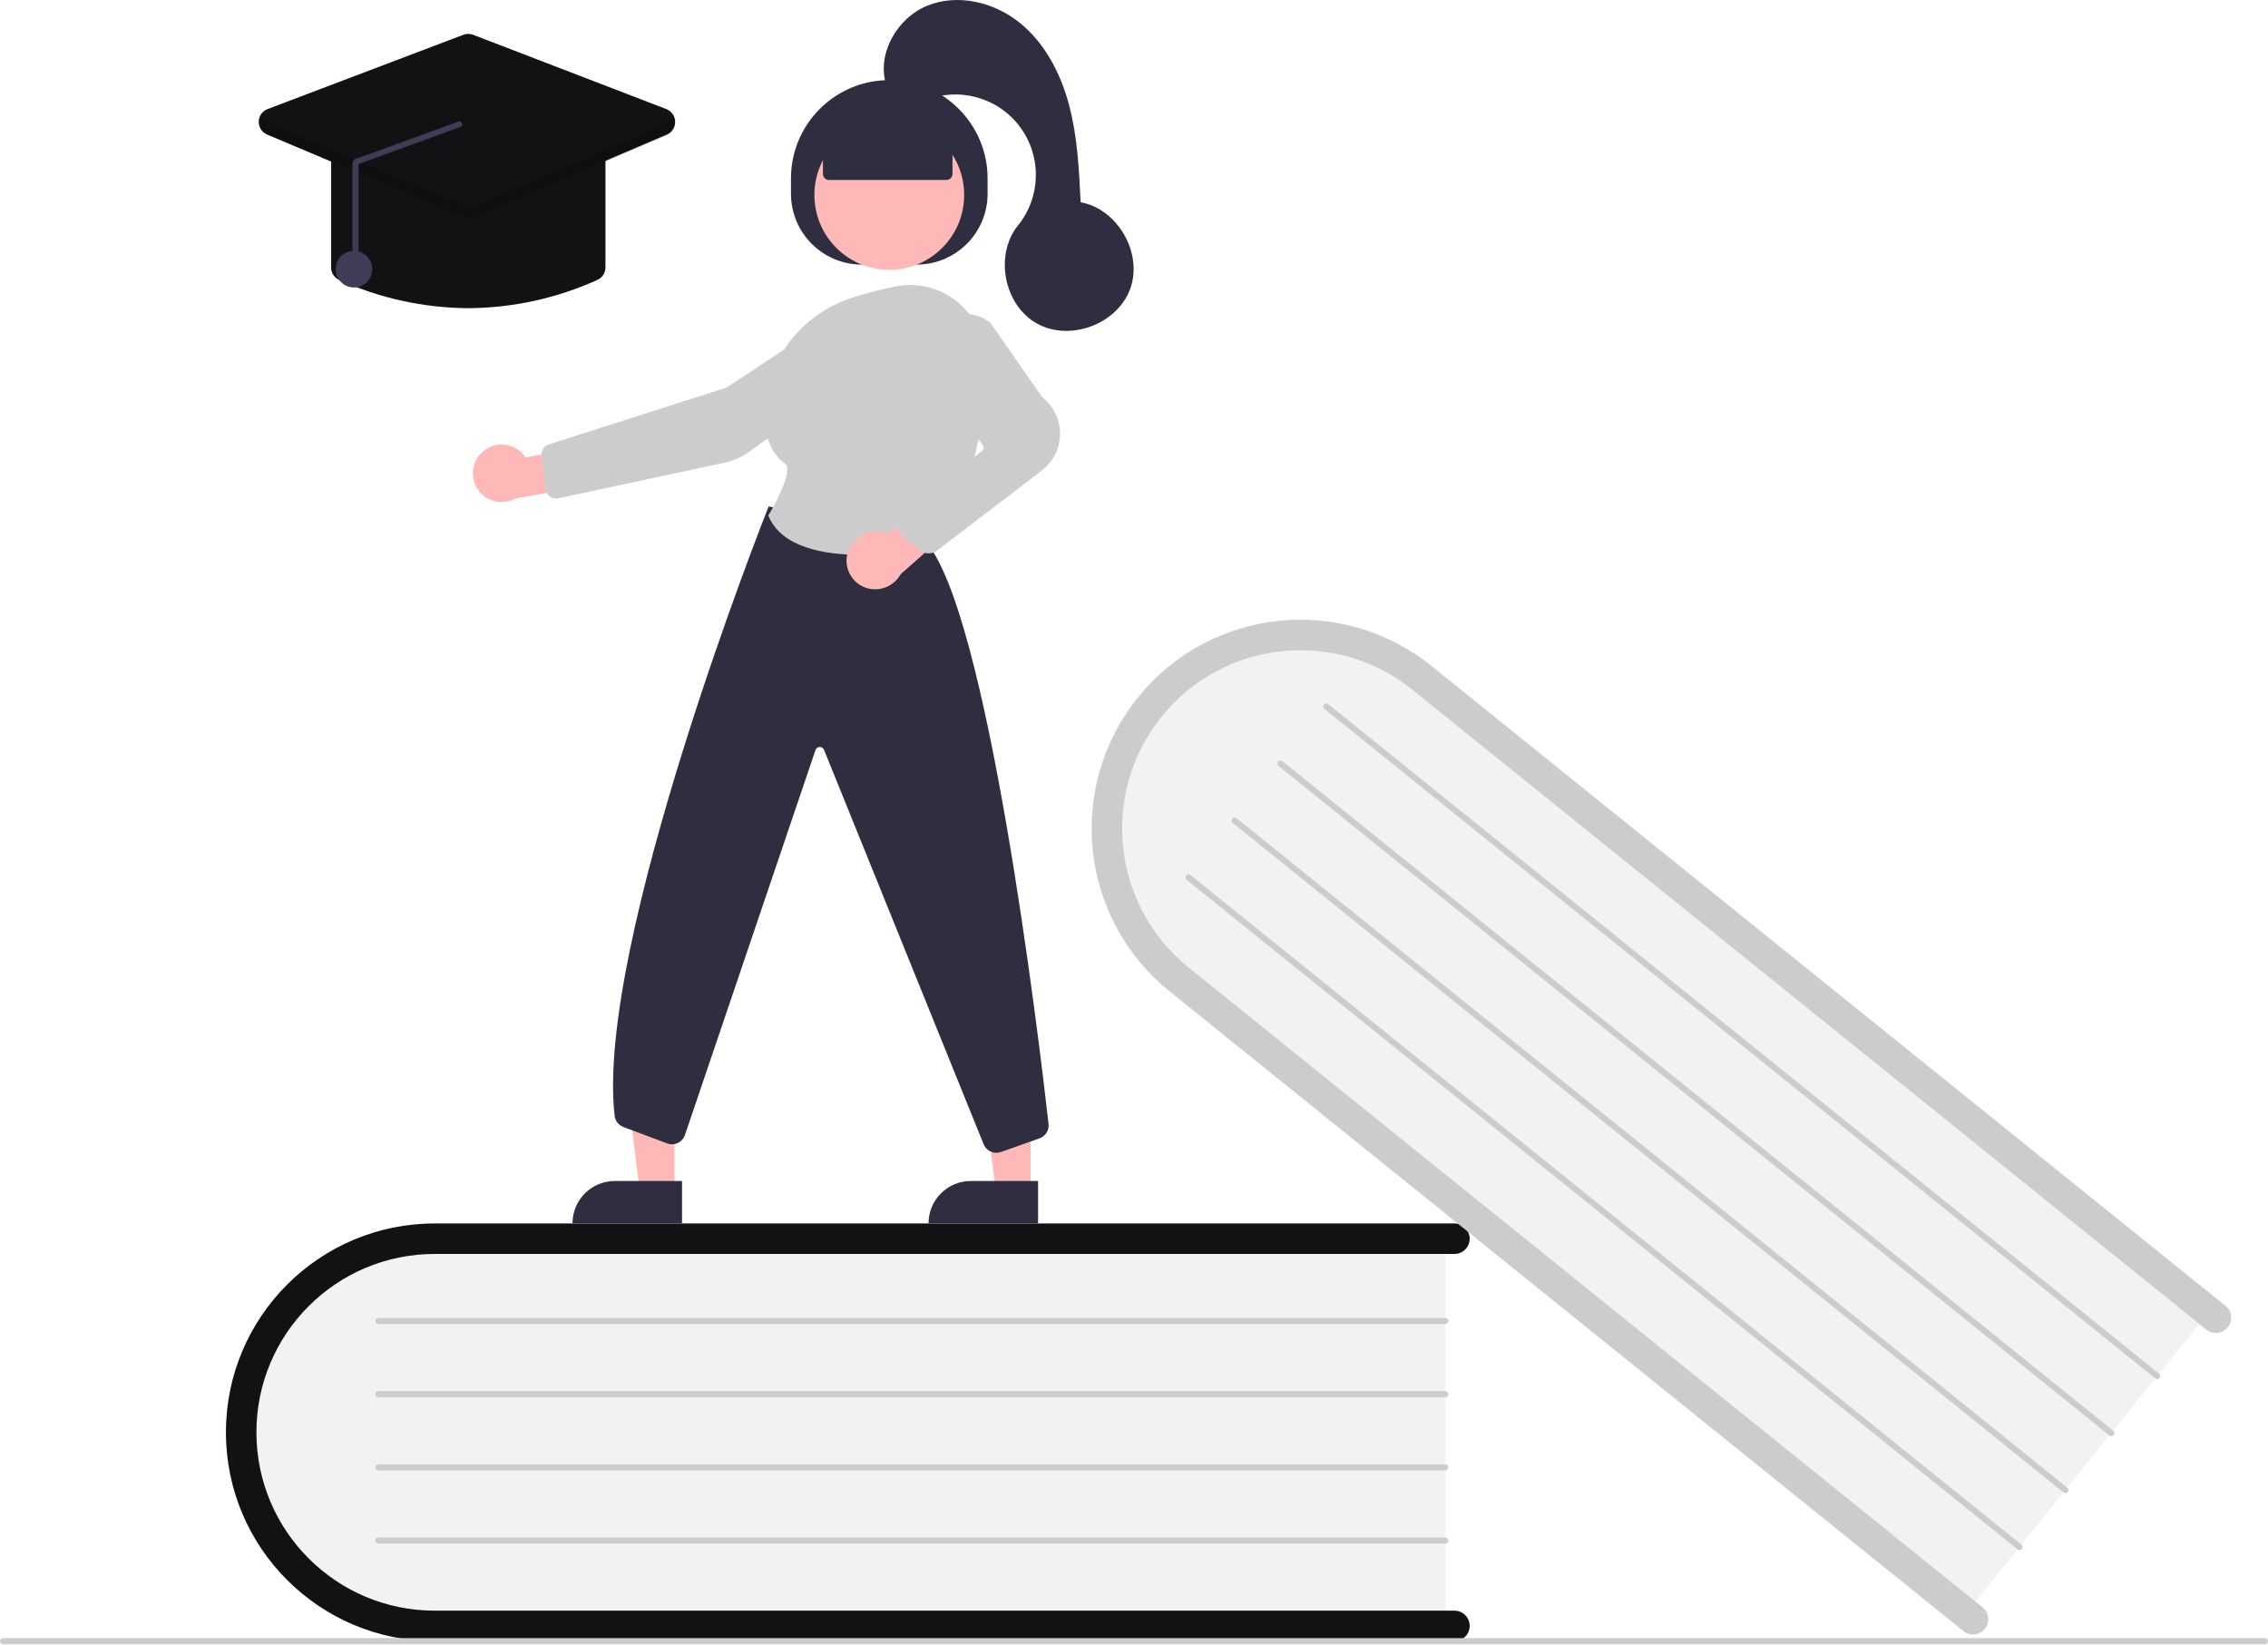
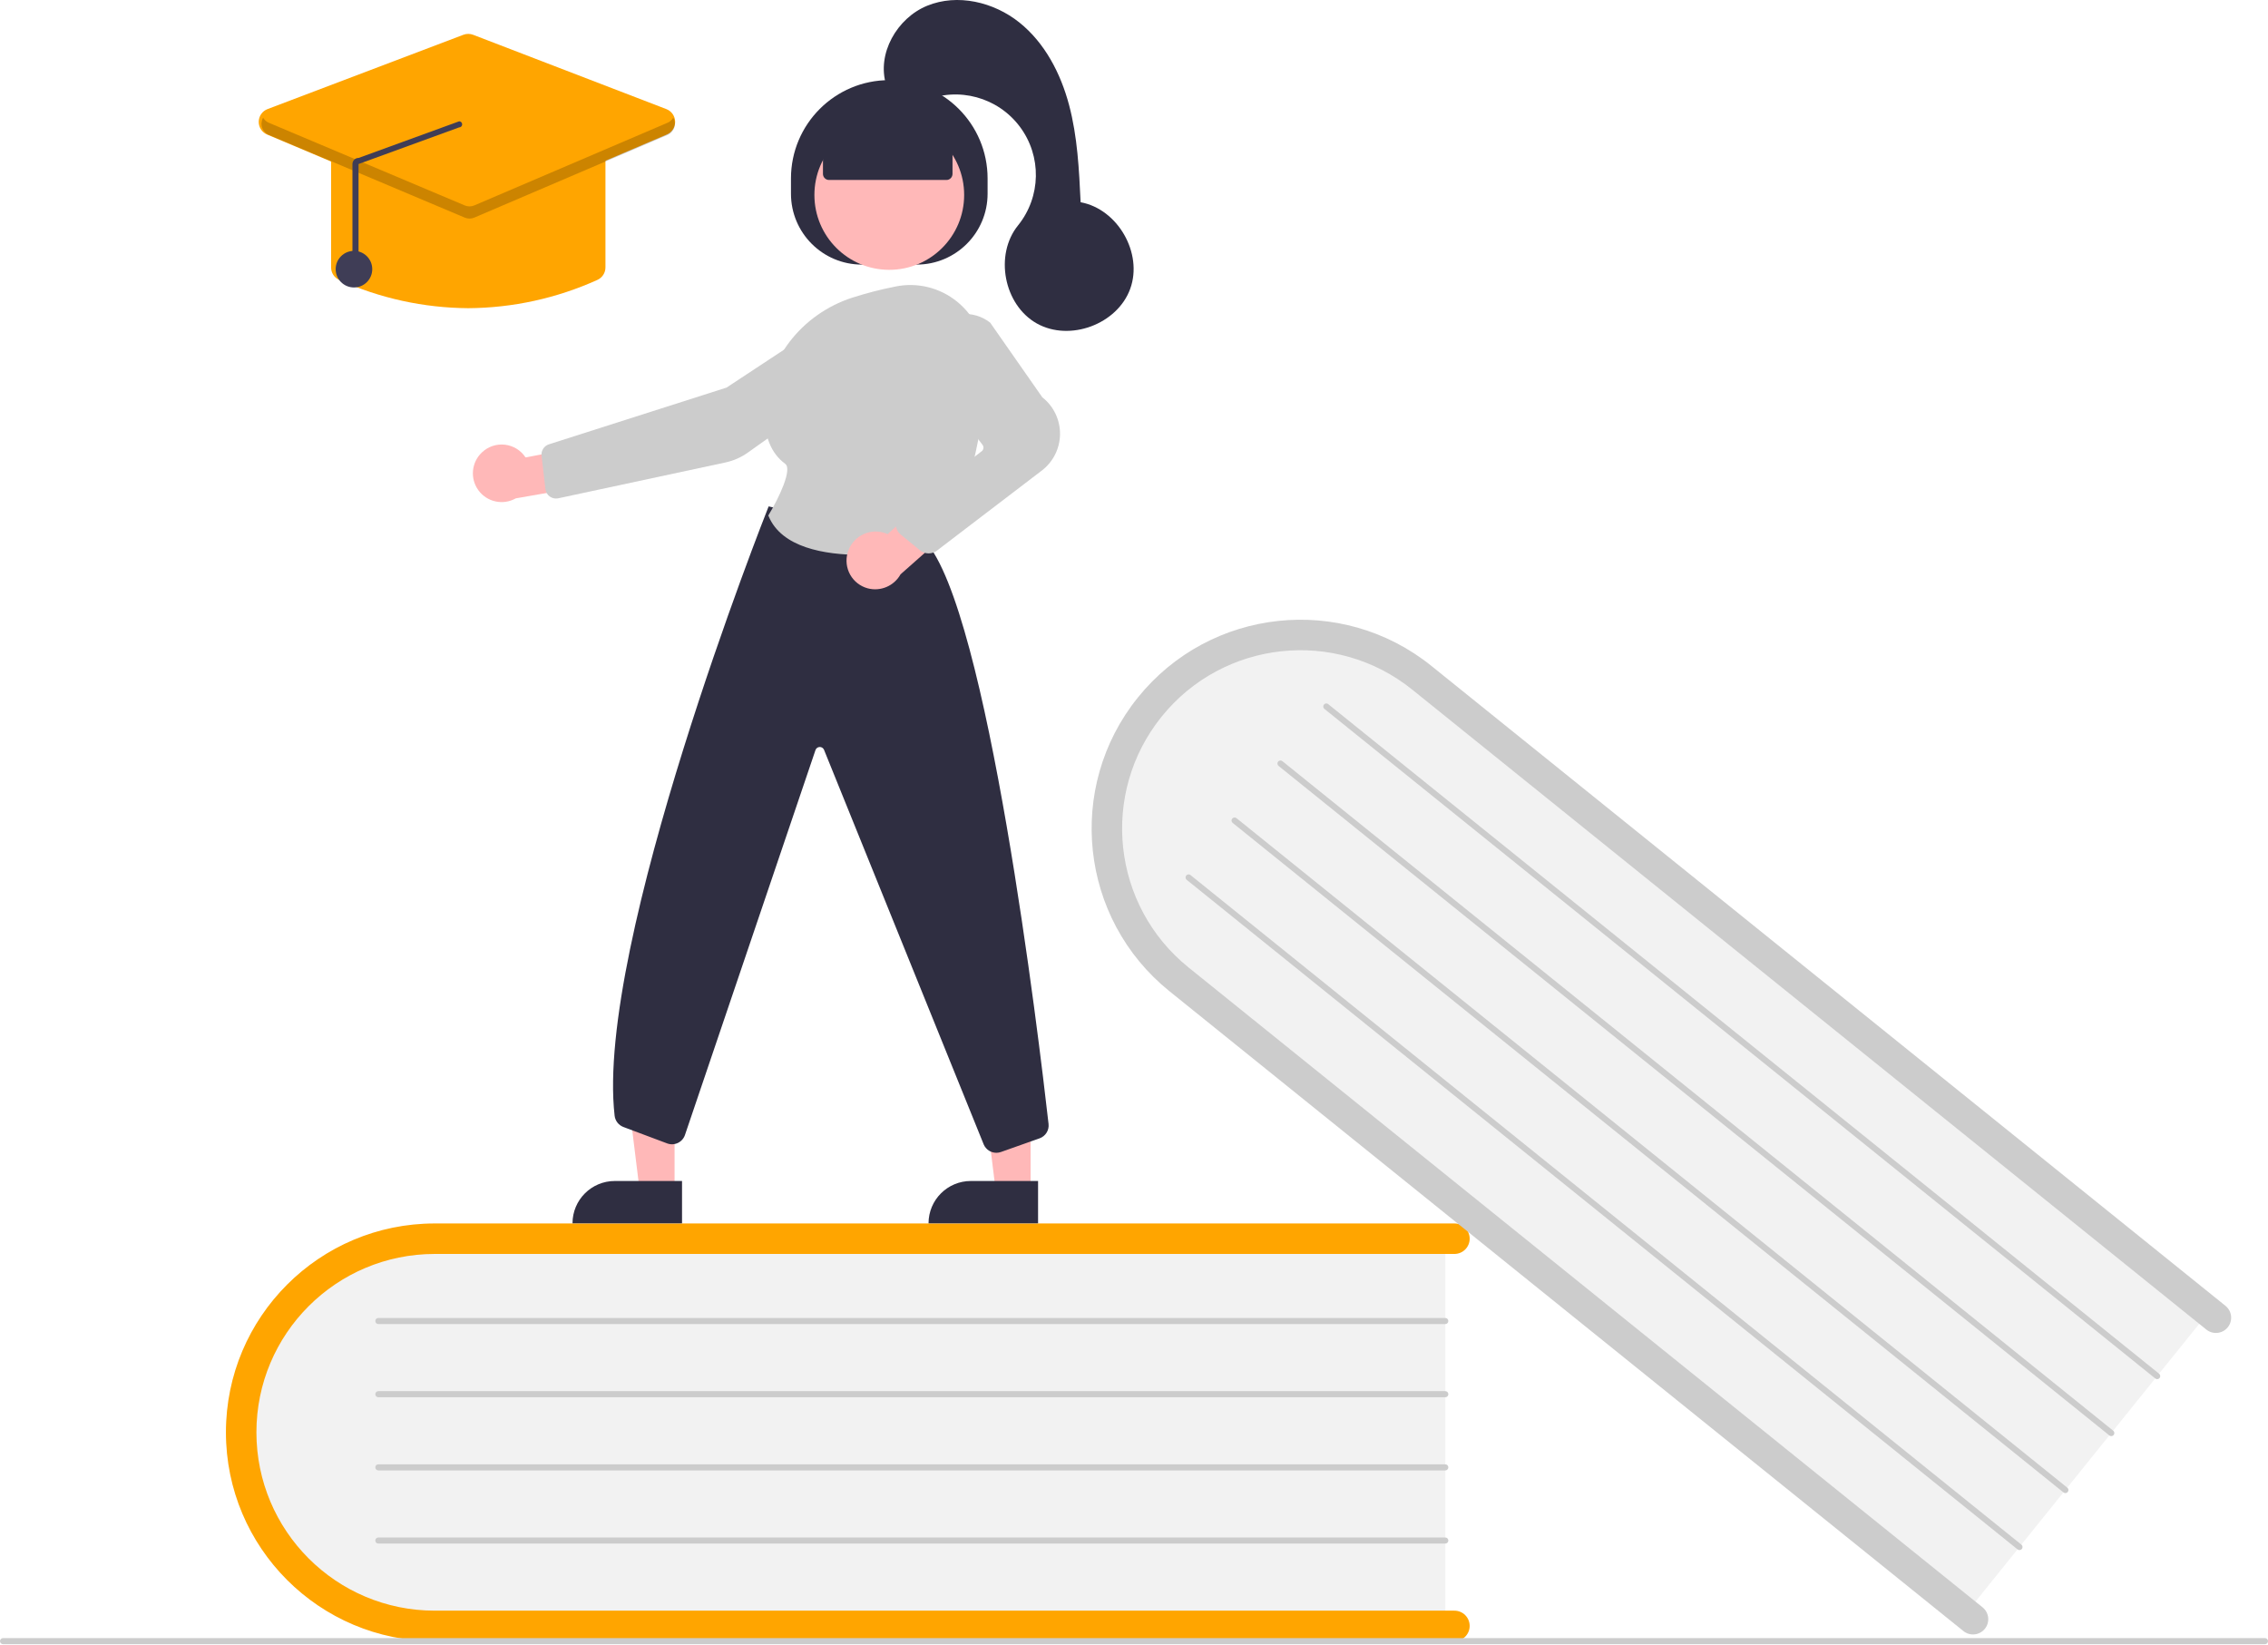
<svg xmlns="http://www.w3.org/2000/svg" data-name="Layer 1" width="744" height="539.286" viewBox="0 0 744 539.286">
  <path d="M702.114,584.643v130H376.415c-37.109,0-67.301-29.16-67.301-65s30.192-65,67.301-65Z" transform="translate(-228 -180.357)" fill="#f2f2f2" />
-   <path d="M710.114,713.643a5.002,5.002,0,0,1-5,5h-334.5a68.5,68.5,0,1,1,0-137h334.5a5,5,0,0,1,0,10h-334.5a58.5,58.5,0,1,0,0,117h334.5A5.002,5.002,0,0,1,710.114,713.643Z" transform="translate(-228 -180.357)" fill="#141115" />
+   <path d="M710.114,713.643a5.002,5.002,0,0,1-5,5h-334.5a68.5,68.5,0,1,1,0-137h334.5a5,5,0,0,1,0,10h-334.5a58.5,58.5,0,1,0,0,117h334.5A5.002,5.002,0,0,1,710.114,713.643Z" transform="translate(-228 -180.357)" fill="#ffa500" />
  <path d="M702.114,614.643h-350a1,1,0,1,1,0-2h350a1,1,0,0,1,0,2Z" transform="translate(-228 -180.357)" fill="#ccc" />
  <path d="M702.114,638.643h-350a1,1,0,1,1,0-2h350a1,1,0,0,1,0,2Z" transform="translate(-228 -180.357)" fill="#ccc" />
  <path d="M702.114,662.643h-350a1,1,0,1,1,0-2h350a1,1,0,0,1,0,2Z" transform="translate(-228 -180.357)" fill="#ccc" />
  <path d="M702.114,686.643h-350a1,1,0,1,1,0-2h350a1,1,0,0,1,0,2Z" transform="translate(-228 -180.357)" fill="#ccc" />
  <path d="M953.832,609.114,872.267,710.342,618.652,505.992c-28.896-23.283-34.111-64.932-11.624-92.84s64.292-31.671,93.189-8.388Z" transform="translate(-228 -180.357)" fill="#f2f2f2" />
  <path d="M879.124,714.583a5.002,5.002,0,0,1-7.031.756L611.625,505.467a68.5,68.5,0,0,1,85.957-106.679L958.05,608.66a5,5,0,1,1-6.274,7.787L691.307,406.575a58.5,58.5,0,1,0-73.408,91.106L878.367,707.553A5.002,5.002,0,0,1,879.124,714.583Z" transform="translate(-228 -180.357)" fill="#ccc" />
  <path d="M935.009,632.474,662.471,412.877a1,1,0,1,1,1.255-1.557L936.264,630.917a1,1,0,1,1-1.255,1.557Z" transform="translate(-228 -180.357)" fill="#ccc" />
  <path d="M919.951,651.163,647.413,431.565a1,1,0,0,1,1.255-1.557L921.206,649.605a1,1,0,1,1-1.255,1.557Z" transform="translate(-228 -180.357)" fill="#ccc" />
  <path d="M904.893,669.851,632.355,450.254a1,1,0,0,1,1.255-1.557L906.148,668.294a1,1,0,1,1-1.255,1.557Z" transform="translate(-228 -180.357)" fill="#ccc" />
  <path d="M889.835,688.539,617.297,468.942a1,1,0,1,1,1.255-1.557L891.089,686.982a1,1,0,1,1-1.255,1.557Z" transform="translate(-228 -180.357)" fill="#ccc" />
  <path d="M971,719.643H229a1,1,0,0,1,0-2H971a1,1,0,0,1,0,2Z" transform="translate(-228 -180.357)" fill="#ccc" />
  <polygon points="338.081 390.622 326.649 390.621 321.212 346.525 338.085 346.527 338.081 390.622" fill="#ffb8b8" />
  <path d="M318.482,387.355h22.048a0,0,0,0,1,0,0v13.882a0,0,0,0,1,0,0H304.6a0,0,0,0,1,0,0v0A13.882,13.882,0,0,1,318.482,387.355Z" fill="#2f2e41" />
  <polygon points="221.286 390.622 209.854 390.621 204.417 346.525 221.29 346.527 221.286 390.622" fill="#ffb8b8" />
  <path d="M201.688,387.355h22.048a0,0,0,0,1,0,0v13.882a0,0,0,0,1,0,0H187.806a0,0,0,0,1,0,0v0A13.882,13.882,0,0,1,201.688,387.355Z" fill="#2f2e41" />
  <path d="M487.471,243.89v-5a32.25,32.25,0,0,1,32.25-32.25h0a32.25,32.25,0,0,1,32.25,32.25v5a23.25,23.25,0,0,1-23.25,23.25h-18A23.25,23.25,0,0,1,487.471,243.89Z" transform="translate(-228 -180.357)" fill="#2f2e41" />
  <circle cx="291.721" cy="63.942" r="24.561" fill="#ffb8b8" />
  <path d="M634.488,376.475" transform="translate(-228 -180.357)" fill="#ffb8b8" />
  <path d="M386.125,328.713A9.377,9.377,0,0,1,400.405,330.39l21.055-3.983,5.541,12.205-29.812,5.207a9.428,9.428,0,0,1-11.064-15.106Z" transform="translate(-228 -180.357)" fill="#ffb8b8" />
  <path d="M500.573,284.328l.275.417L466.322,307.49l-58.258,18.603a3.508,3.508,0,0,0-2.412,3.738l1.271,10.947a3.501,3.501,0,0,0,4.21,3.018l54.83-11.753a19.806,19.806,0,0,0,7.371-3.245L512.122,301.201a10.02,10.02,0,0,0,4.158-8.947,9.975,9.975,0,0,0-15.433-7.508Z" transform="translate(-228 -180.357)" fill="#ccc" />
  <path d="M554.853,558.466a4.518,4.518,0,0,1-4.138-2.701l-52.41-129.501a1.5,1.5,0,0,0-2.809.158L452.739,552.495a4.501,4.501,0,0,1-5.882,2.891l-14.338-5.377a4.489,4.489,0,0,1-2.897-3.705c-6.45-56.192,49.8-198.03,50.369-199.456l.157-.395,51.277,11.343.107.116c20.458,22.318,37.273,163.082,40.437,191.074a4.479,4.479,0,0,1-2.971,4.747l-12.656,4.476A4.457,4.457,0,0,1,554.853,558.466Z" transform="translate(-228 -180.357)" fill="#2f2e41" />
  <path d="M510.673,362.363c-12.424,0-26.274-2.477-30.538-12.701l-.098-.235.133-.218c3.365-5.521,7.813-14.94,5.422-16.709-4.709-3.482-6.994-9.21-6.792-17.025.44-16.966,12-32.029,28.766-37.482h0A127.642,127.642,0,0,1,521.829,274.321a24.281,24.281,0,0,1,20.133,4.972,24.526,24.526,0,0,1,9.096,18.871c.176,18.131-2.615,43.383-16.912,60.72a4.448,4.448,0,0,1-2.633,1.531A122.223,122.223,0,0,1,510.673,362.363Z" transform="translate(-228 -180.357)" fill="#ccc" />
  <path d="M506.051,361.684a9.556,9.556,0,0,1,11.678-6.664,9.407,9.407,0,0,1,1.448.536l15.987-14.549,11.118,7.49-22.862,20.231a9.539,9.539,0,0,1-10.813,4.587A9.394,9.394,0,0,1,506.051,361.684Z" transform="translate(-228 -180.357)" fill="#ffb8b8" />
  <path d="M532.632,361.869a4.488,4.488,0,0,1-2.845-1.015l-6.304-5.152a4.5,4.5,0,0,1,.109-7.055l26.442-20.28a1.503,1.503,0,0,0,.283-2.095L533.996,304.696a13.285,13.285,0,0,1,.887-17.114h0a13.248,13.248,0,0,1,17.888-1.431l.103.109,17.042,24.402a15.193,15.193,0,0,1-.36,24.186l-34.246,26.139A4.507,4.507,0,0,1,532.632,361.869Z" transform="translate(-228 -180.357)" fill="#ccc" />
  <path d="M497.965,237.39V225.204l21.756-9.5,20.744,9.5v12.186a2,2,0,0,1-2,2h-38.5A2,2,0,0,1,497.965,237.39Z" transform="translate(-228 -180.357)" fill="#2f2e41" />
  <path d="M518.722,208.257c-3.199-10.239,3.519-21.972,13.451-26.025s21.813-1.22,30.194,5.476,13.58,16.724,16.335,27.091,3.278,21.177,3.787,31.891c12.202,2.241,20.503,16.714,16.276,28.378s-19.873,17.459-30.678,11.362-13.935-22.485-6.136-32.134a26.374,26.374,0,0,0-30.688-40.91C525.248,215.902,517.702,209.368,518.722,208.257Z" transform="translate(-228 -180.357)" fill="#2f2e41" />
-   <path d="M381.614,281.44a104.449,104.449,0,0,1-42.348-9.275,4.473,4.473,0,0,1-2.652-4.104V231.643a4.505,4.505,0,0,1,4.5-4.5h81a4.505,4.505,0,0,1,4.5,4.5v36.418a4.473,4.473,0,0,1-2.652,4.104h0A104.449,104.449,0,0,1,381.614,281.44Z" transform="translate(-228 -180.357)" fill="#141115" />
-   <path d="M381.603,251.937a4.505,4.505,0,0,1-1.749-.352l-64.232-27.1a4.5,4.5,0,0,1,.153-8.353L380.008,191.765a4.484,4.484,0,0,1,3.211.007l63.372,24.368a4.5,4.5,0,0,1,.154,8.338L383.373,251.577A4.507,4.507,0,0,1,381.603,251.937Z" transform="translate(-228 -180.357)" fill="#141115" />
+   <path d="M381.614,281.44a104.449,104.449,0,0,1-42.348-9.275,4.473,4.473,0,0,1-2.652-4.104V231.643a4.505,4.505,0,0,1,4.5-4.5h81a4.505,4.505,0,0,1,4.5,4.5v36.418a4.473,4.473,0,0,1-2.652,4.104h0A104.449,104.449,0,0,1,381.614,281.44Z" transform="translate(-228 -180.357)" fill="#ffa500" />
+   <path d="M381.603,251.937a4.505,4.505,0,0,1-1.749-.352l-64.232-27.1a4.5,4.5,0,0,1,.153-8.353L380.008,191.765a4.484,4.484,0,0,1,3.211.007l63.372,24.368a4.5,4.5,0,0,1,.154,8.338L383.373,251.577A4.507,4.507,0,0,1,381.603,251.937Z" transform="translate(-228 -180.357)" fill="#ffa500" />
  <circle cx="116.114" cy="88.286" r="6" fill="#3f3d56" />
  <path d="M446.965,220.631,383.592,247.73a4,4,0,0,1-3.127.008l-64.232-27.099a3.925,3.925,0,0,1-1.913-1.681,3.997,3.997,0,0,0,1.913,5.681l64.232,27.099a4,4,0,0,0,3.127-.008l63.373-27.099a3.997,3.997,0,0,0,1.895-5.673A3.927,3.927,0,0,1,446.965,220.631Z" transform="translate(-228 -180.357)" opacity="0.2" />
  <path d="M344.618,268.62a1,1,0,0,0,1-1V234.158l32.981-12.015a1,1,0,0,0,.03-2l-32.981,12.015a1.962,1.962,0,0,0-1.433.575,1.986,1.986,0,0,0-.596,1.425v33.461A1,1,0,0,0,344.618,268.62Z" transform="translate(-228 -180.357)" fill="#3f3d56" />
</svg>
